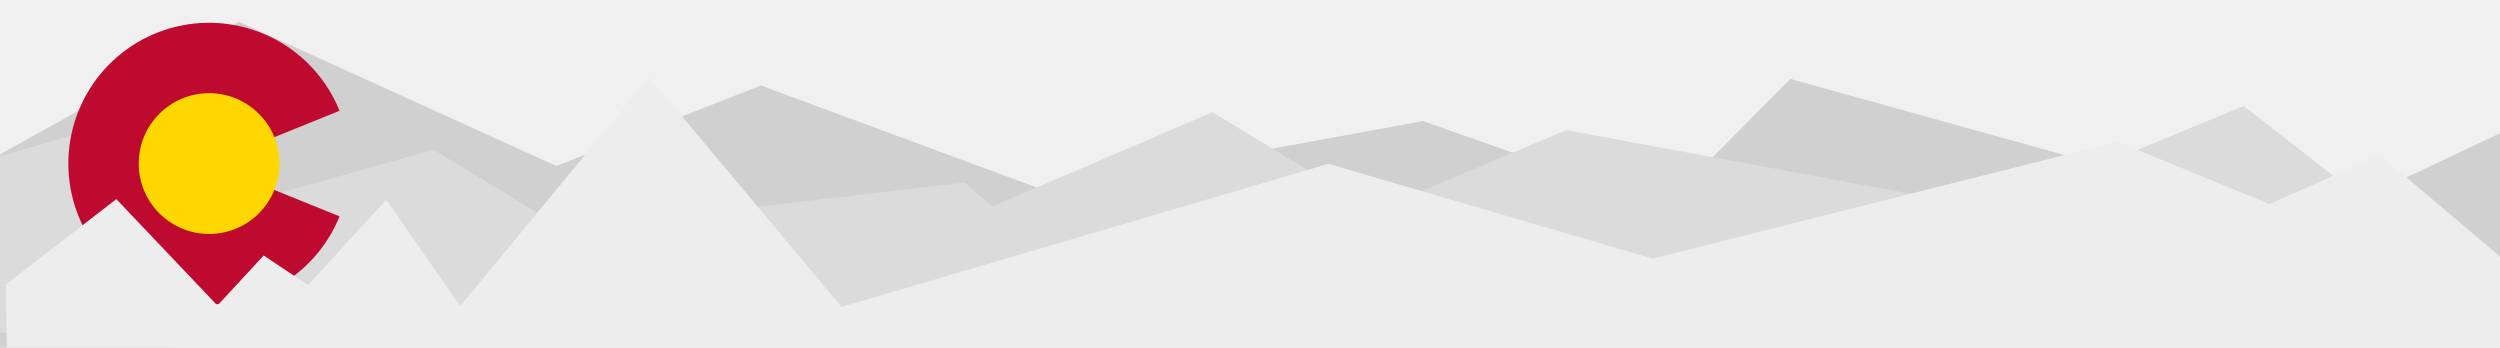
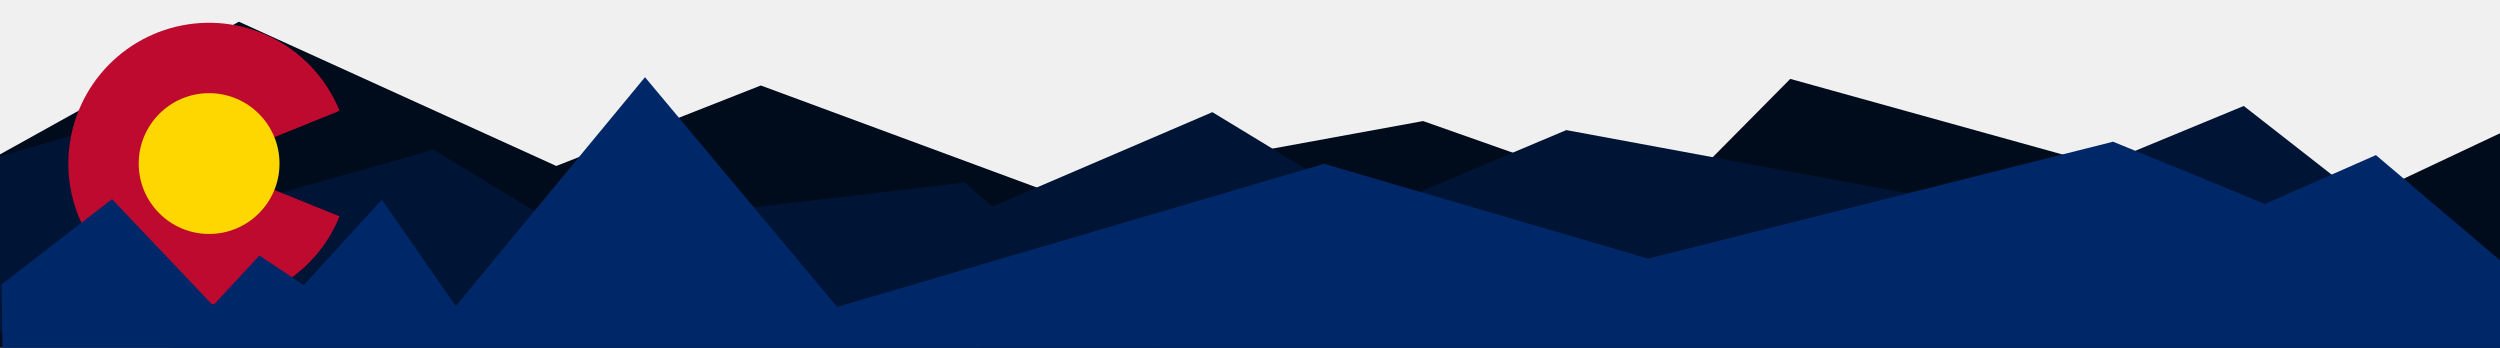
<svg xmlns="http://www.w3.org/2000/svg" width="2415" height="336" viewBox="0 0 2415 336" fill="none">
  <g clip-path="url(#clip0)">
-     <path d="M230.768 20.967L-29.87 165.719L-24.498 409.788L2449.03 401.79L2459 108L2231 215.5L1729.39 76.221L1607.71 199.102L1374.7 116.945L1008.8 183.819L734.949 82.579L537.375 160.336L230.768 20.967Z" fill="#D0D0D0" />
-     <path d="M152.437 106.91L-31.756 160.07L-42.689 317.237L1224.37 430.064L931.874 176.316L545.497 221.481L418.65 144.628L268.902 186.842L152.437 106.91Z" fill="#DCDBDB" />
+     <path d="M230.768 20.967L-29.87 165.719L-24.498 409.788L2449.03 401.79L2459 108L2231 215.5L1729.39 76.221L1607.71 199.102L1374.7 116.945L1008.8 183.819L734.949 82.579L537.375 160.336L230.768 20.967Z" fill="#000B1C" />
+     <path d="M152.437 106.91L-31.756 160.07L-42.689 317.237L1224.37 430.064L931.874 176.316L545.497 221.481L418.65 144.628L268.902 186.842L152.437 106.91Z" fill="#001435" />
    <path d="M328 209C316.168 238.258 294.531 262.489 266.798 277.54C239.064 292.59 206.961 297.524 175.99 291.496C145.019 285.467 117.108 268.851 97.041 244.495C76.974 220.14 66 189.561 66 158C66 126.439 76.974 95.86 97.041 71.505C117.108 47.149 145.019 30.533 175.99 24.504C206.961 18.476 239.064 23.41 266.798 38.46C294.531 53.511 316.168 77.742 328 107L201.961 158L328 209Z" fill="#BF0A30" />
    <path d="M202 226C239.555 226 270 195.555 270 158C270 120.445 239.555 90 202 90C164.445 90 134 120.445 134 158C134 195.555 164.445 226 202 226Z" fill="#FFD700" />
-     <path d="M1171.14 108.352L943.699 205.912L947.915 424.572L2567.54 414.842L2167.46 102.367L1926.02 202.096L1513.04 125.675L1328.02 203.603L1171.14 108.352Z" fill="#DCDBDB" />
-     <path d="M112.377 192.343L5.764 274.713L7.042 374.417L2421.13 379.866L2419.49 251.675L2299.31 149.823L2192.12 197.038L2045.43 136.886L1596.38 249.817L1283.3 158.255L812.842 296.475L627.247 74.576L444.495 295.643L373.053 192.932L297.609 275.371L254.742 246.788L210.028 295.114L112.377 192.343Z" fill="#EDEDED" />
+     <path d="M1171.14 108.352L943.699 205.912L947.915 424.572L2567.54 414.842L2167.46 102.367L1926.02 202.096L1513.04 125.675L1328.02 203.603L1171.14 108.352Z" fill="#001435" />
+     <path d="M108.195 192.343L1.582 274.713L2.86 374.417L2416.95 379.866L2415.31 251.675L2295.13 149.823L2187.94 197.038L2041.25 136.886L1592.19 249.817L1279.12 158.255L808.66 296.475L623.065 74.576L440.313 295.643L368.871 192.932L293.427 275.371L250.56 246.788L205.846 295.114L108.195 192.343Z" fill="#002868" />
  </g>
  <defs>
    <clipPath id="clip0">
      <rect width="2415" height="336" fill="white" />
    </clipPath>
  </defs>
</svg>
